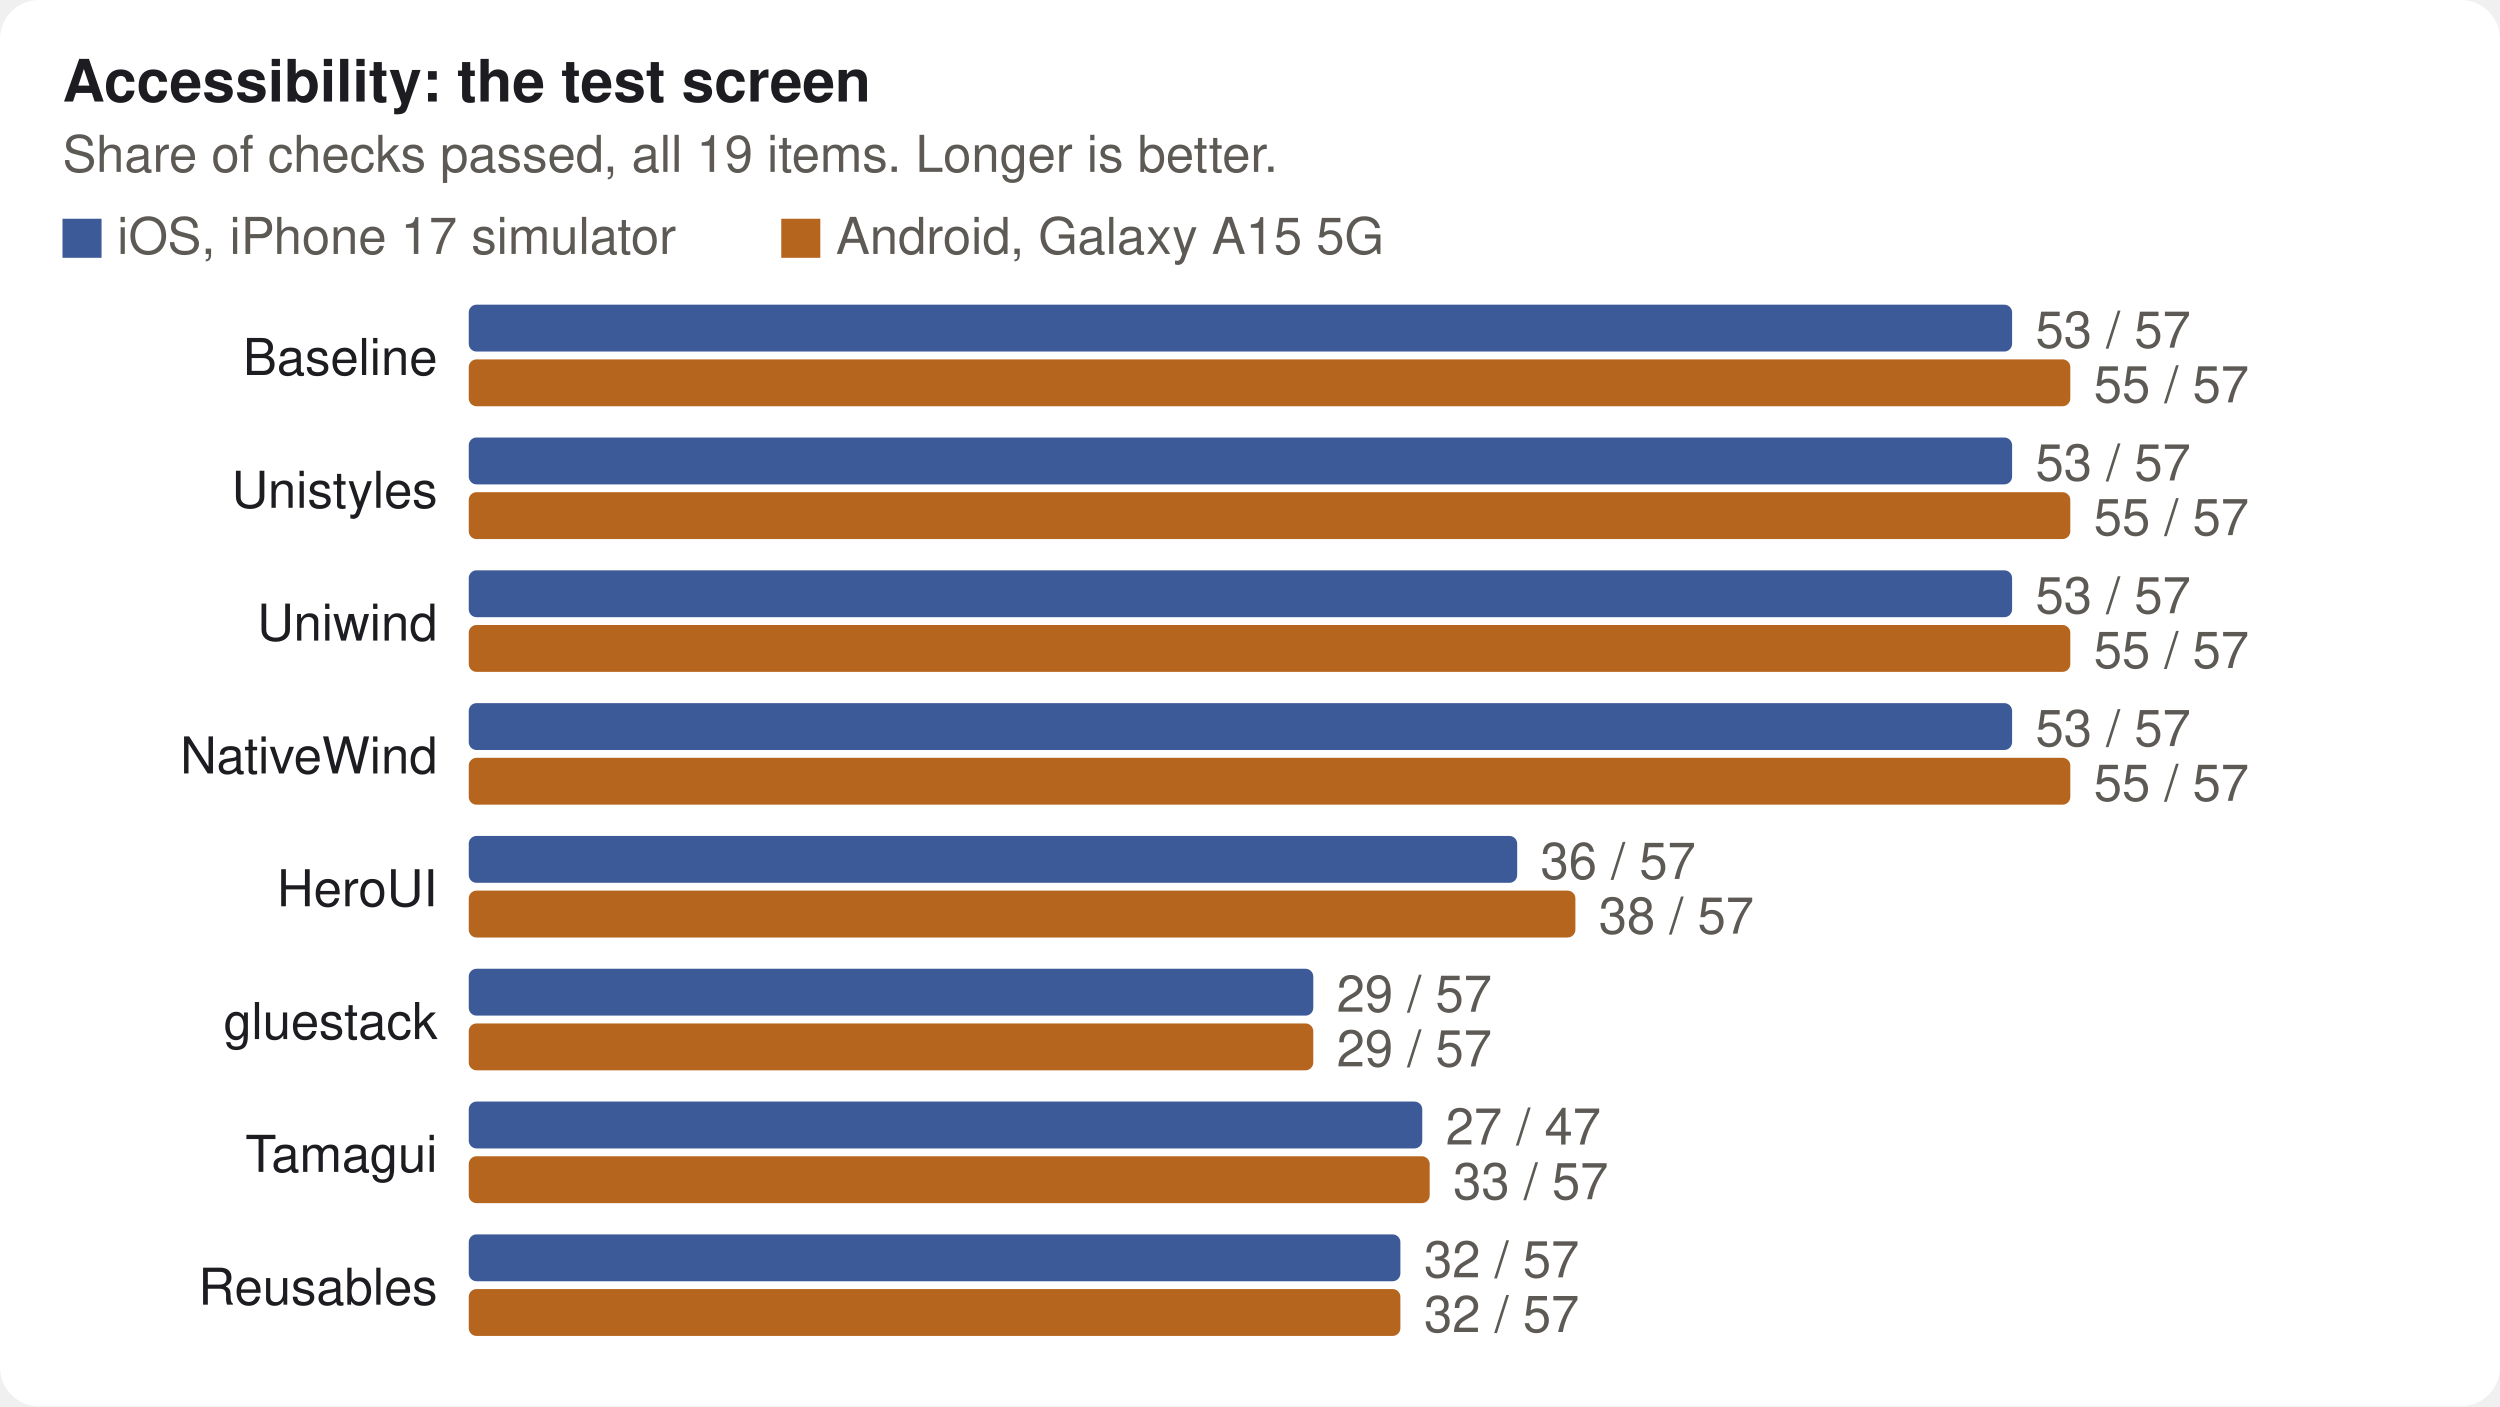
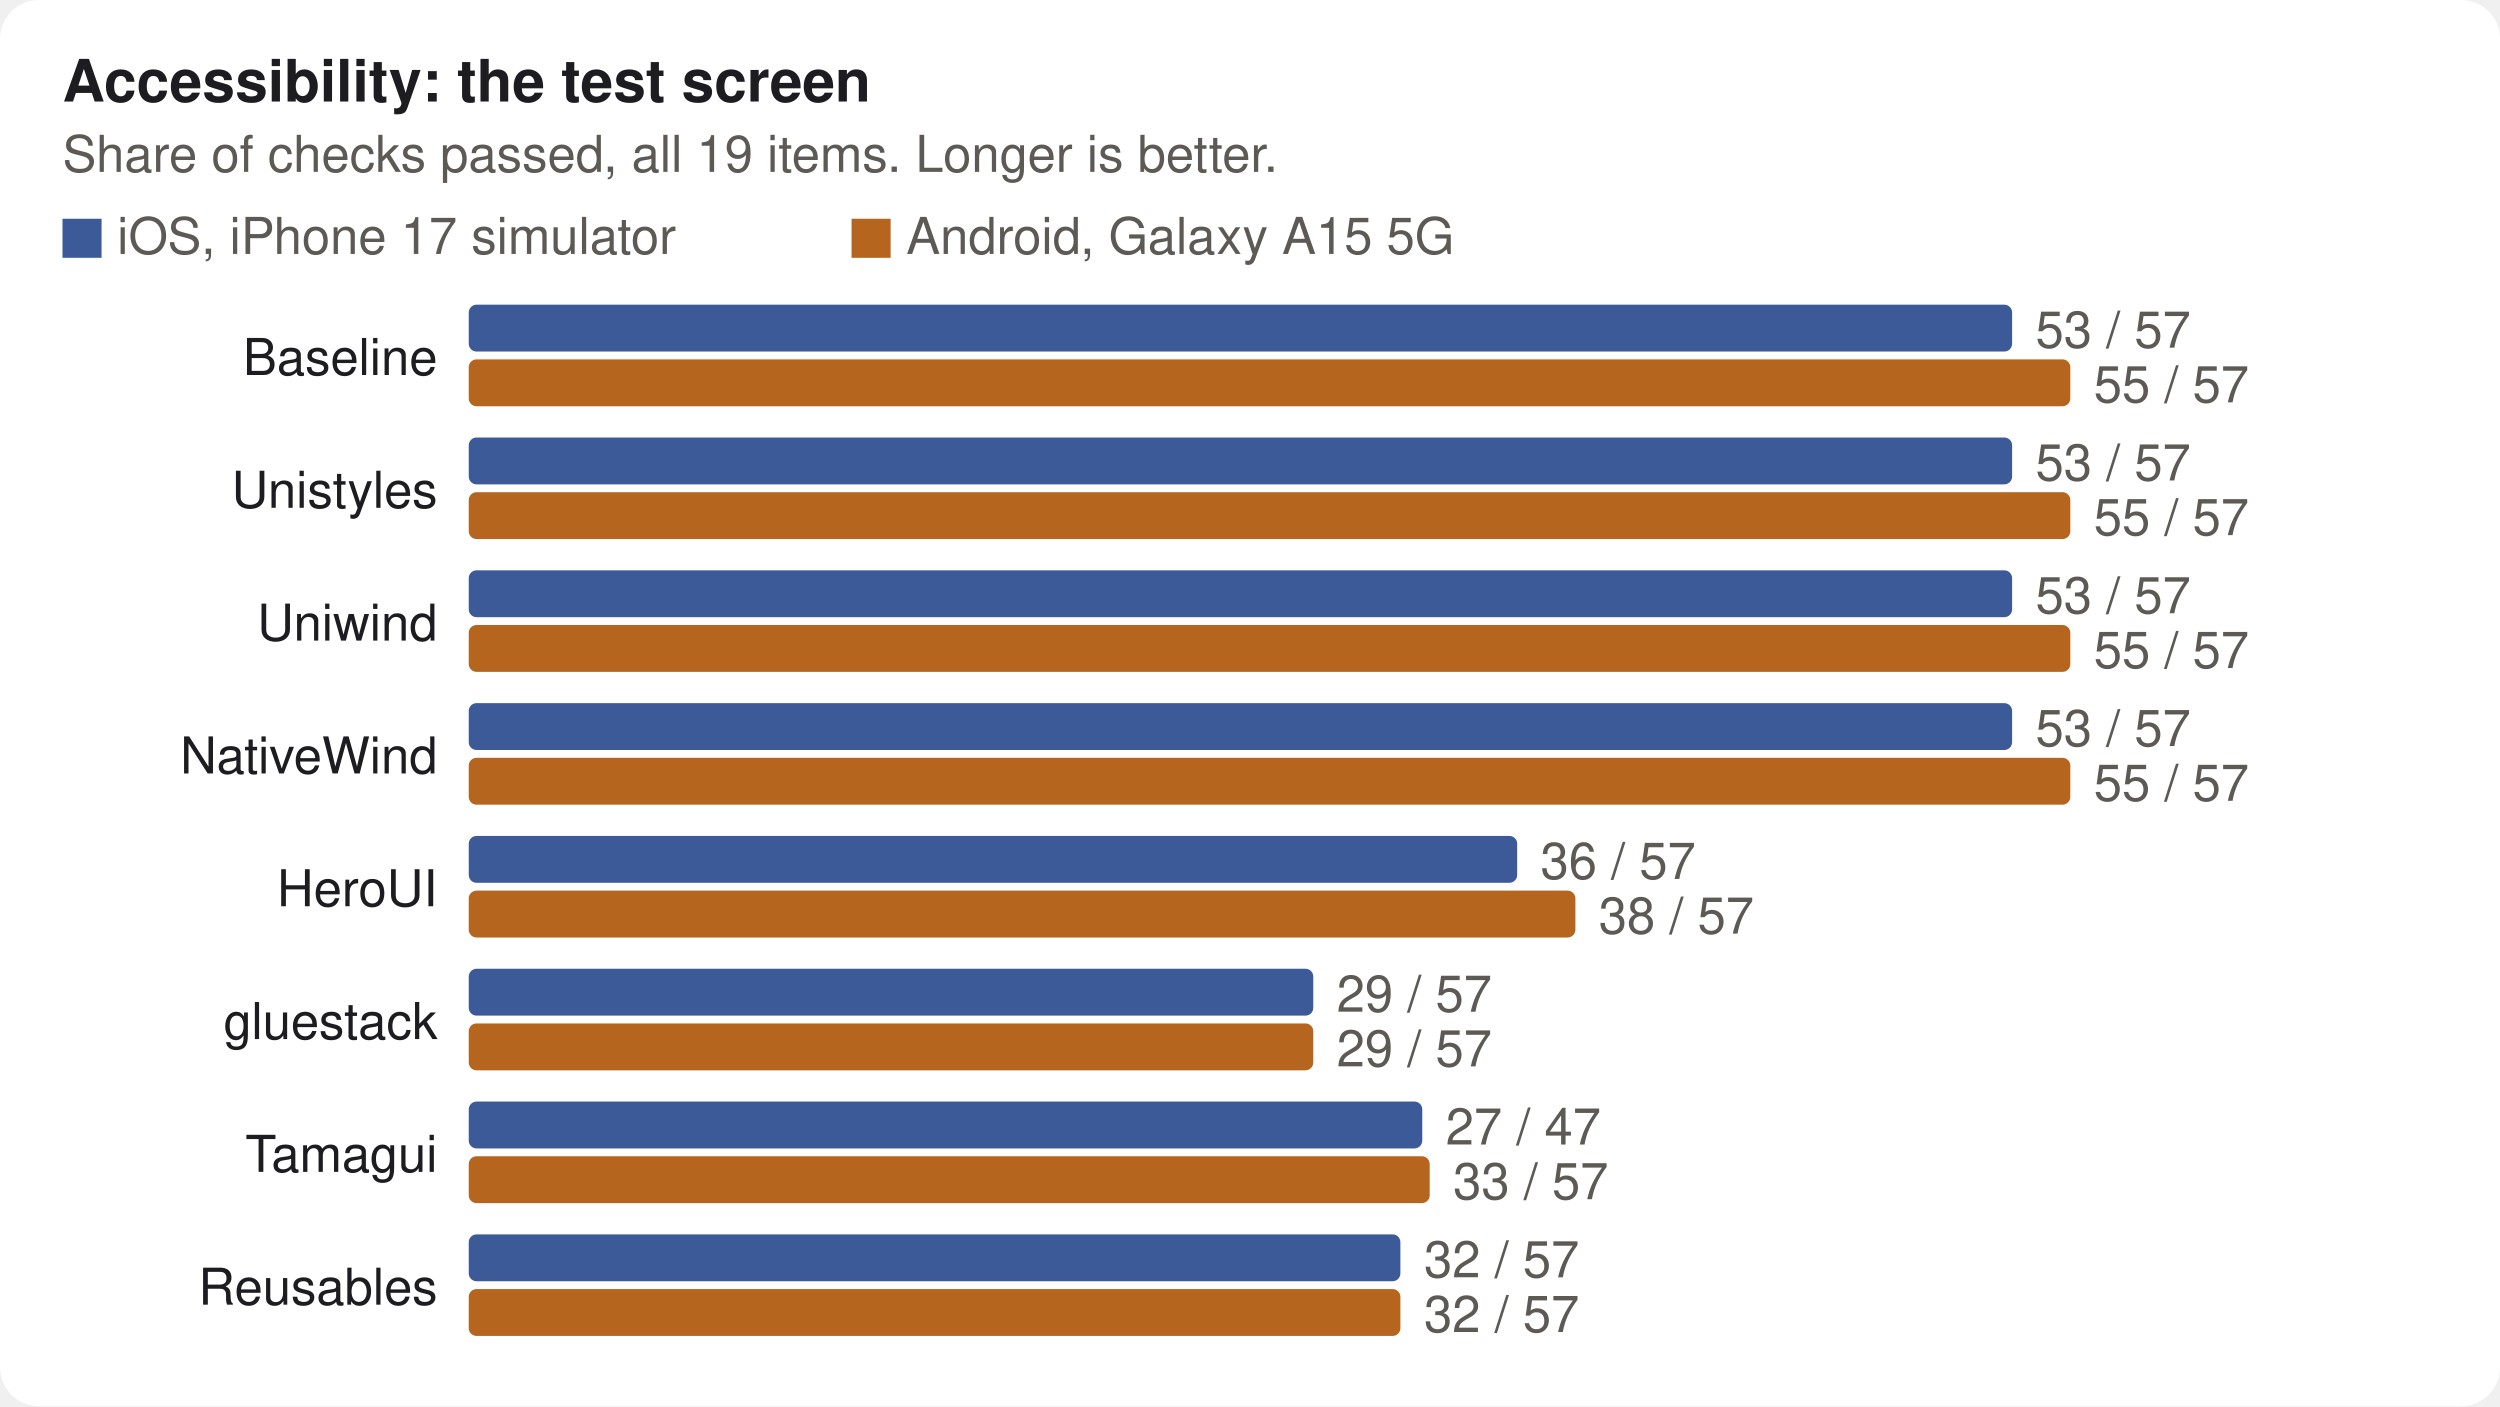
<svg xmlns="http://www.w3.org/2000/svg" viewBox="0 0 640 360" width="640" height="360" role="img" aria-label="Accessibility: the test screen">
  <style>
svg { font: 13px -apple-system, BlinkMacSystemFont, "Segoe UI", Helvetica, Arial, sans-serif; }
.bg { fill: #ffffff; } .h { fill: #1d1d21; font-size: 15px; font-weight: 700; } .sub, .val { fill: #5d5a55; } .lbl { fill: #1d1d21; }
.ios { fill: #3d5a98; } .android { fill: #b5651d; }
@media (prefers-color-scheme: dark) { .bg { fill: #1d1d21; } .h, .lbl { fill: #ececee; } .sub, .val { fill: #a3a09b; } .ios { fill: #8fb0ef; } .android { fill: #f0a868; } }
</style>
  <rect width="640" height="360" rx="10" class="bg" />
  <text x="16" y="26" class="h">Accessibility: the test screen</text>
  <text x="16" y="44" class="sub">Share of checks passed, all 19 items. Longer is better.</text>
  <rect x="16" y="56" width="10" height="10" class="ios" />
  <text x="30" y="65" class="sub">iOS, iPhone 17 simulator</text>
-   <rect x="200" y="56" width="10" height="10" class="android" />
-   <text x="214" y="65" class="sub">Android, Galaxy A15 5G</text>
+   <rect x="218" y="56" width="10" height="10" class="android" />
+   <text x="232" y="65" class="sub">Android, Galaxy A15 5G</text>
  <text x="112" y="96" text-anchor="end" class="lbl">Baseline</text>
  <rect x="120" y="78" width="395.1" height="12" rx="2" class="ios" />
  <text x="521.091" y="89" class="val">53 / 57</text>
  <rect x="120" y="92" width="410.0" height="12" rx="2" class="android" />
  <text x="536" y="103" class="val">55 / 57</text>
  <text x="112" y="130" text-anchor="end" class="lbl">Unistyles</text>
  <rect x="120" y="112" width="395.1" height="12" rx="2" class="ios" />
  <text x="521.091" y="123" class="val">53 / 57</text>
  <rect x="120" y="126" width="410.0" height="12" rx="2" class="android" />
  <text x="536" y="137" class="val">55 / 57</text>
  <text x="112" y="164" text-anchor="end" class="lbl">Uniwind</text>
  <rect x="120" y="146" width="395.1" height="12" rx="2" class="ios" />
  <text x="521.091" y="157" class="val">53 / 57</text>
  <rect x="120" y="160" width="410.0" height="12" rx="2" class="android" />
  <text x="536" y="171" class="val">55 / 57</text>
  <text x="112" y="198" text-anchor="end" class="lbl">NativeWind</text>
  <rect x="120" y="180" width="395.1" height="12" rx="2" class="ios" />
  <text x="521.091" y="191" class="val">53 / 57</text>
  <rect x="120" y="194" width="410.0" height="12" rx="2" class="android" />
  <text x="536" y="205" class="val">55 / 57</text>
  <text x="112" y="232" text-anchor="end" class="lbl">HeroUI</text>
  <rect x="120" y="214" width="268.4" height="12" rx="2" class="ios" />
  <text x="394.364" y="225" class="val">36 / 57</text>
  <rect x="120" y="228" width="283.3" height="12" rx="2" class="android" />
  <text x="409.273" y="239" class="val">38 / 57</text>
  <text x="112" y="266" text-anchor="end" class="lbl">gluestack</text>
  <rect x="120" y="248" width="216.2" height="12" rx="2" class="ios" />
  <text x="342.182" y="259" class="val">29 / 57</text>
  <rect x="120" y="262" width="216.2" height="12" rx="2" class="android" />
  <text x="342.182" y="273" class="val">29 / 57</text>
  <text x="112" y="300" text-anchor="end" class="lbl">Tamagui</text>
  <rect x="120" y="282" width="244.1" height="12" rx="2" class="ios" />
  <text x="370.097" y="293" class="val">27 / 47</text>
  <rect x="120" y="296" width="246.0" height="12" rx="2" class="android" />
  <text x="372" y="307" class="val">33 / 57</text>
  <text x="112" y="334" text-anchor="end" class="lbl">Reusables</text>
  <rect x="120" y="316" width="238.5" height="12" rx="2" class="ios" />
  <text x="364.545" y="327" class="val">32 / 57</text>
  <rect x="120" y="330" width="238.5" height="12" rx="2" class="android" />
  <text x="364.545" y="341" class="val">32 / 57</text>
</svg>
